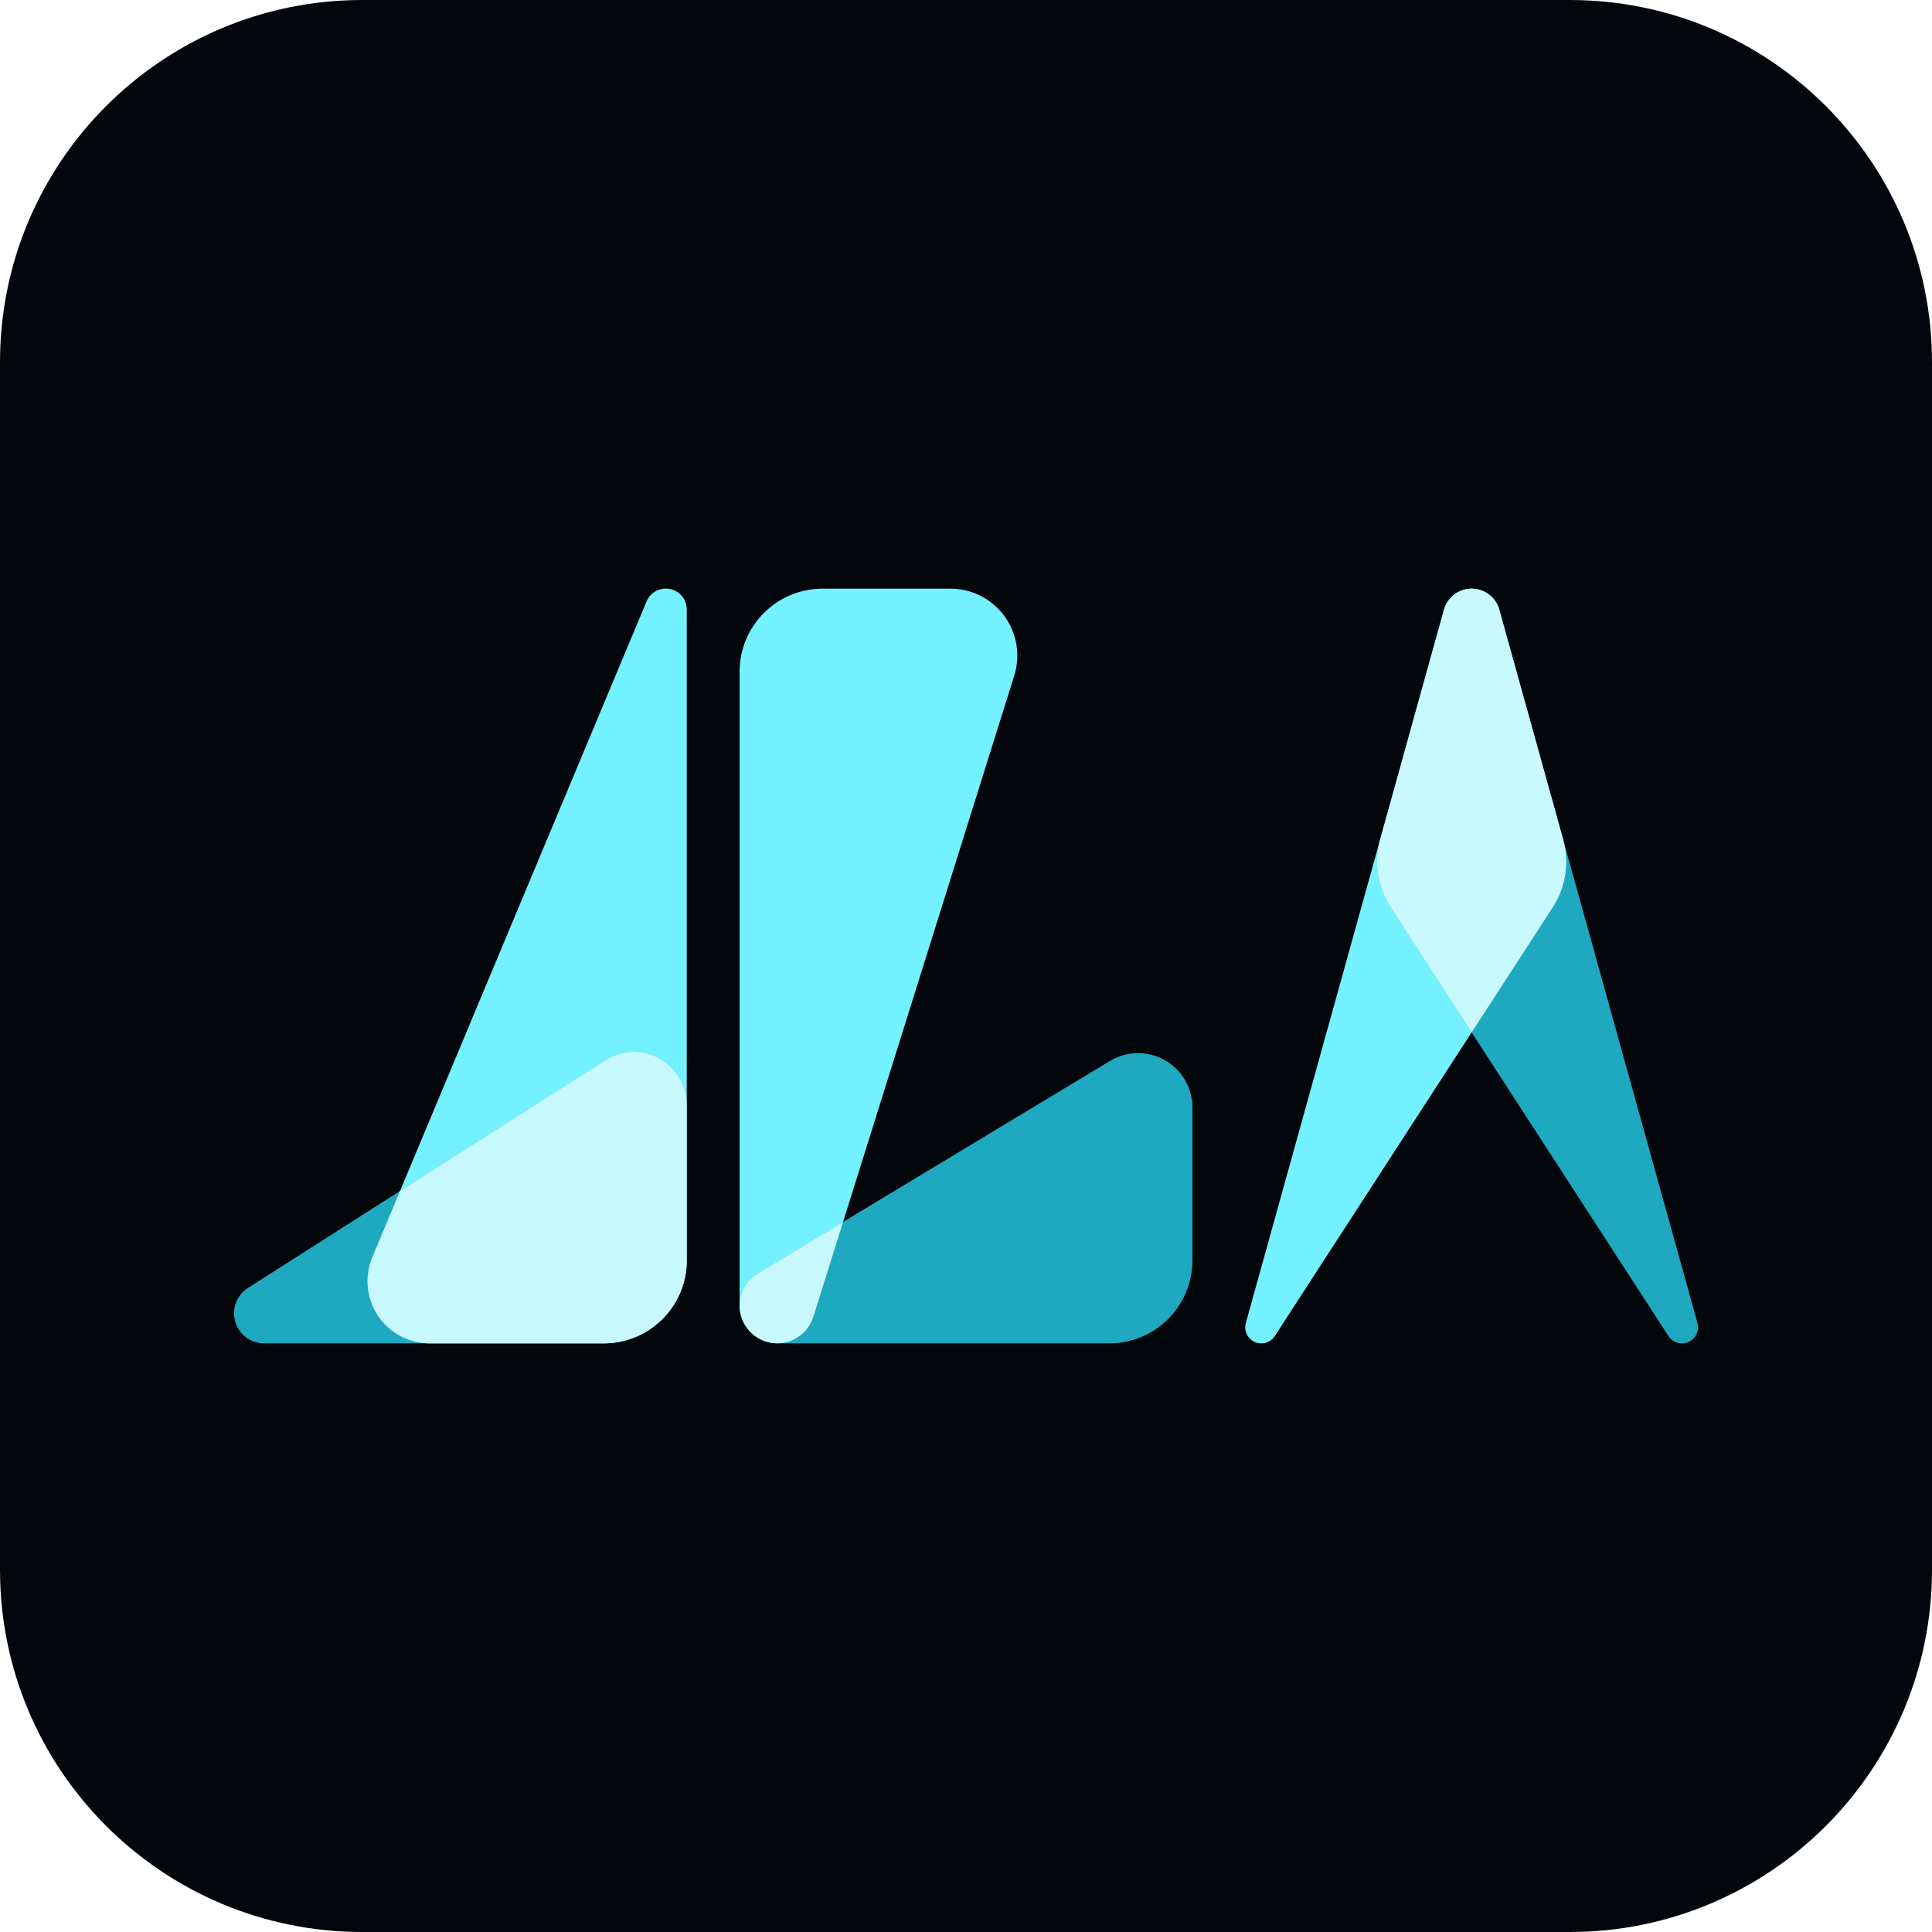
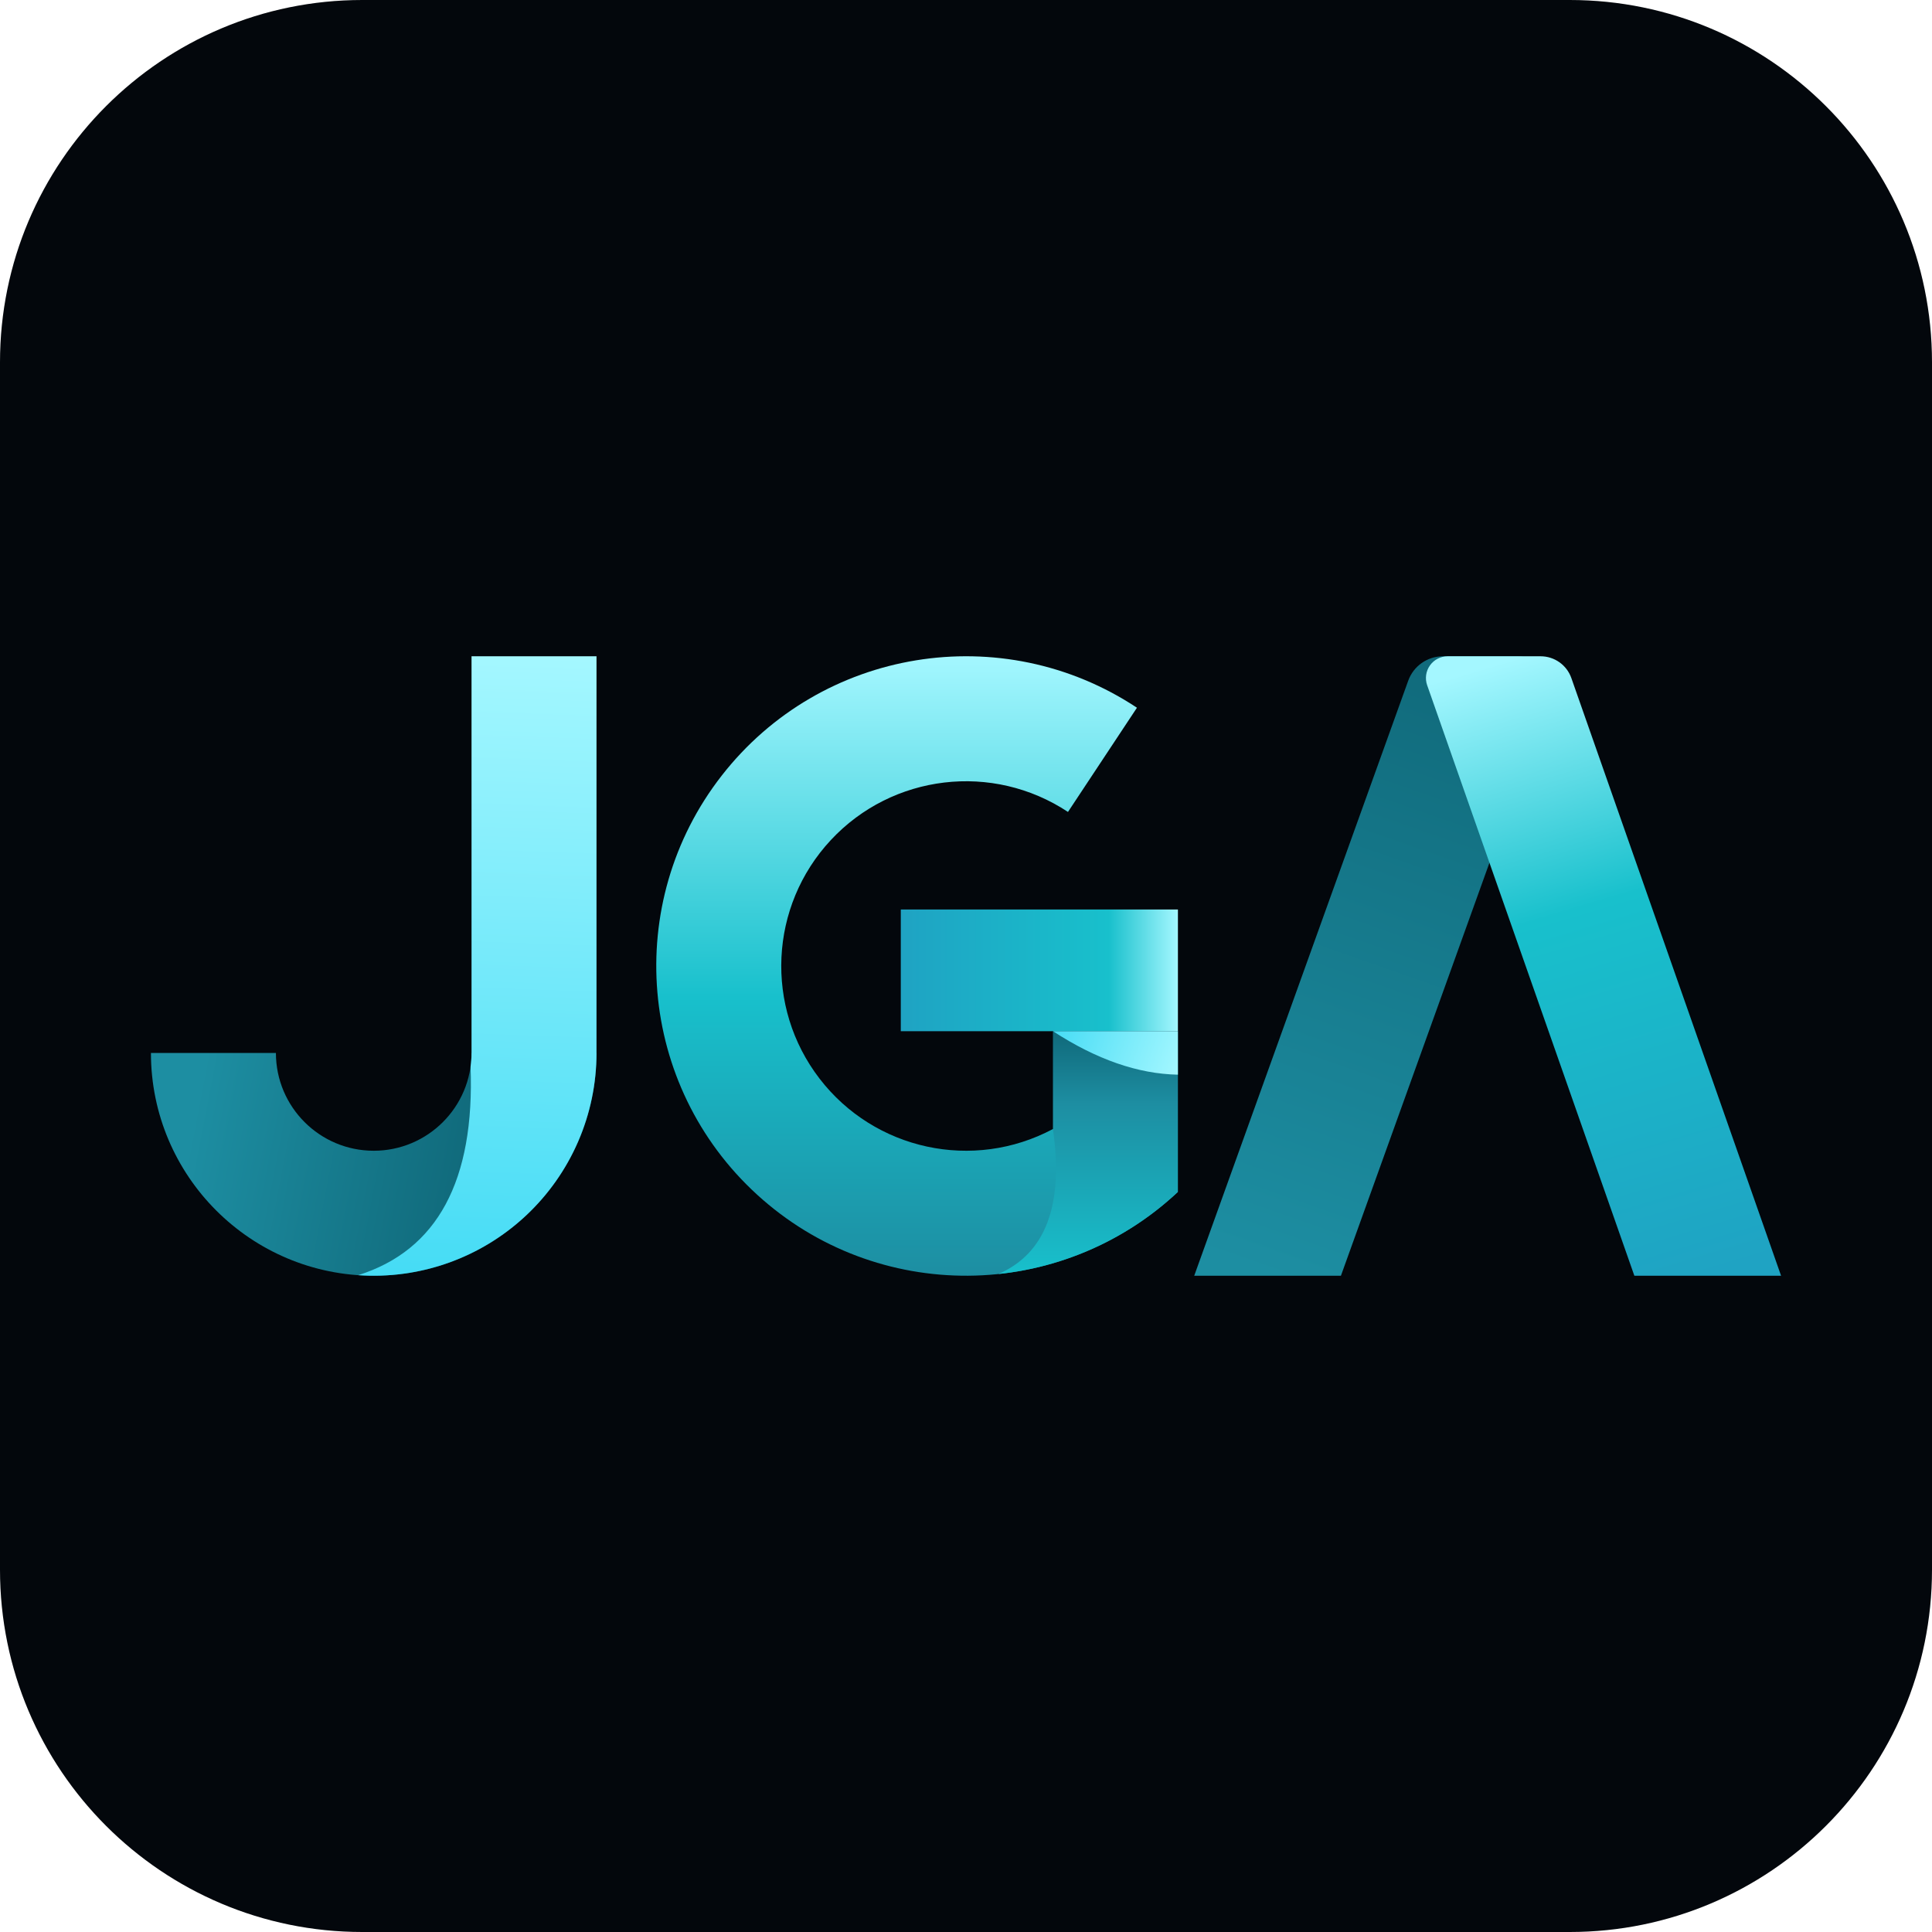
<svg xmlns="http://www.w3.org/2000/svg" viewBox="0 0 64 64">
  <rect width="64" height="64" rx="12" fill="#03070c" />
-   <g id="jga" transform="translate(7.75 19.5) scale(0.25)">
+   <g id="jga" transform="translate(5 21.74) scale(0.2052)">
    <defs>
-       <clipPath id="jga-0">
-         <path d="M54.67 1.7A2.77 2.77 0 0 1 60 2.77L60 89A11 11 0 0 1 49 100L25.92 100A8.23 8.23 0 0 1 18.33 88.6Z" />
-       </clipPath>
-       <clipPath id="jga-1">
-         <path d="M67 11A11 11 0 0 1 78 0L94.92 0A8.87 8.87 0 0 1 103.39 11.53L76.77 96.49A5 5 0 0 1 67 95Z" />
-       </clipPath>
-       <clipPath id="jga-2">
-         <path d="M167.66 2.78A3.8 3.8 0 0 0 160.34 2.78L134.08 97.3A2.13 2.13 0 0 0 137.92 99.03L174.76 42.2A11 11 0 0 0 176.13 33.27Z" />
-       </clipPath>
+       <linearGradient id="jga-jBowl" gradientUnits="userSpaceOnUse" x1="300" y1="470" x2="40" y2="420">
+         <stop offset="0" stop-color="#10697a" />
+         <stop offset="1" stop-color="#1d8ea2" />
+       </linearGradient>
+       <linearGradient id="jga-jStem" gradientUnits="userSpaceOnUse" x1="350" y1="0" x2="330" y2="570">
+         <stop offset="0" stop-color="#a4f7ff" />
+         <stop offset="1" stop-color="#46dcf5" />
+       </linearGradient>
+       <linearGradient id="jga-gBowl" gradientUnits="userSpaceOnUse" x1="750" y1="0" x2="750" y2="570">
+         <stop offset="0" stop-color="#a4f7ff" />
+         <stop offset="0.55" stop-color="#18c0cc" />
+         <stop offset="1" stop-color="#1d8ea2" />
+       </linearGradient>
+       <linearGradient id="jga-gSpur" gradientUnits="userSpaceOnUse" x1="880" y1="345" x2="880" y2="568">
+         <stop offset="0" stop-color="#10697a" />
+         <stop offset="0.3" stop-color="#1d8ea2" />
+         <stop offset="1" stop-color="#18c0cc" />
+       </linearGradient>
+       <linearGradient id="jga-gBar" gradientUnits="userSpaceOnUse" x1="690" y1="290" x2="945" y2="290">
+         <stop offset="0" stop-color="#1fa3c3" />
+         <stop offset="0.75" stop-color="#18c0cc" />
+         <stop offset="1" stop-color="#a4f7ff" />
+       </linearGradient>
+       <linearGradient id="jga-gCurl" gradientUnits="userSpaceOnUse" x1="830" y1="345" x2="945" y2="385">
+         <stop offset="0" stop-color="#46dcf5" />
+         <stop offset="1" stop-color="#a4f7ff" />
+       </linearGradient>
+       <linearGradient id="jga-aBack" gradientUnits="userSpaceOnUse" x1="1230" y1="0" x2="1030" y2="570">
+         <stop offset="0" stop-color="#10697a" />
+         <stop offset="1" stop-color="#1d8ea2" />
+       </linearGradient>
+       <linearGradient id="jga-aFront" gradientUnits="userSpaceOnUse" x1="1260" y1="0" x2="1430" y2="570">
+         <stop offset="0" stop-color="#a4f7ff" />
+         <stop offset="0.4" stop-color="#18c0cc" />
+         <stop offset="1" stop-color="#1fa3c3" />
+       </linearGradient>
    </defs>
-     <path fill="#74f1ff" d="M54.67 1.7A2.77 2.77 0 0 1 60 2.77L60 89A11 11 0 0 1 49 100L25.92 100A8.23 8.23 0 0 1 18.33 88.6Z" />
-     <path fill="#1fa9c0" d="M1.84 92.67A3.98 3.98 0 0 0 3.97 100L49 100A11 11 0 0 0 60 89L60 68.39A7.02 7.02 0 0 0 49.2 62.47Z" />
-     <path fill="#c8f9ff" clip-path="url(#jga-0)" d="M1.84 92.67A3.98 3.98 0 0 0 3.97 100L49 100A11 11 0 0 0 60 89L60 68.39A7.02 7.02 0 0 0 49.2 62.47Z" />
-     <path fill="#74f1ff" d="M67 11A11 11 0 0 1 78 0L94.92 0A8.87 8.87 0 0 1 103.39 11.53L76.77 96.49A5 5 0 0 1 67 95Z" />
-     <path fill="#1fa9c0" d="M69.42 90.72A5 5 0 0 0 72 100L116 100A11 11 0 0 0 127 89L127 68.75A7.2 7.2 0 0 0 116.08 62.58Z" />
-     <path fill="#c8f9ff" clip-path="url(#jga-1)" d="M69.42 90.72A5 5 0 0 0 72 100L116 100A11 11 0 0 0 127 89L127 68.75A7.2 7.2 0 0 0 116.08 62.58Z" />
-     <path fill="#74f1ff" d="M167.66 2.78A3.8 3.8 0 0 0 160.34 2.78L134.08 97.3A2.13 2.13 0 0 0 137.92 99.03L174.76 42.2A11 11 0 0 0 176.13 33.27Z" />
-     <path fill="#1fa9c0" d="M160.34 2.78A3.8 3.8 0 0 1 167.66 2.78L193.92 97.3A2.13 2.13 0 0 1 190.08 99.03L153.24 42.2A11 11 0 0 1 151.87 33.27Z" />
-     <path fill="#c8f9ff" clip-path="url(#jga-2)" d="M160.34 2.78A3.8 3.8 0 0 1 167.66 2.78L193.92 97.3A2.13 2.13 0 0 1 190.08 99.03L153.24 42.2A11 11 0 0 1 151.87 33.27Z" />
+     <g transform="scale(0.175439)">
+       <path fill="url(#jga-jBowl)" d="M410 365A205 205 0 0 1 0 365L115 365A90 90 0 0 0 295 365Z" />
+       <path fill="url(#jga-jStem)" d="M295 0H410V365A205 205 0 0 1 190.7 569.5Q300 535 294.12 377.53A90 90 0 0 0 295 365Z" />
+       <path fill="url(#jga-gBowl)" d="M907.3 47.34A285 285 0 1 0 945 492.85L830 435A170 170 0 1 1 843.83 143.24Z" />
+       <path fill="url(#jga-gSpur)" d="M830 345H945V492.85A285 285 0 0 1 779.79 568.44Q845 540 830 435Z" />
+       <path fill="url(#jga-gBar)" d="M690 233H945V345H690Z" />
+       <path fill="url(#jga-gCurl)" d="M830 345H945V385Q890 384 830 345Z" />
+       <path fill="url(#jga-aBack)" d="M960 570L1095 570L1285.56 40.15A30 30 0 0 0 1257.33 0L1188.9 0A34 34 0 0 0 1156.91 22.49Z" />
+       <path fill="url(#jga-aFront)" d="M1174.34 26.62A20 20 0 0 1 1193.21 0L1278.73 0A30 30 0 0 1 1307.04 20.07L1500 570L1365 570Z" />
+     </g>
  </g>
</svg>
